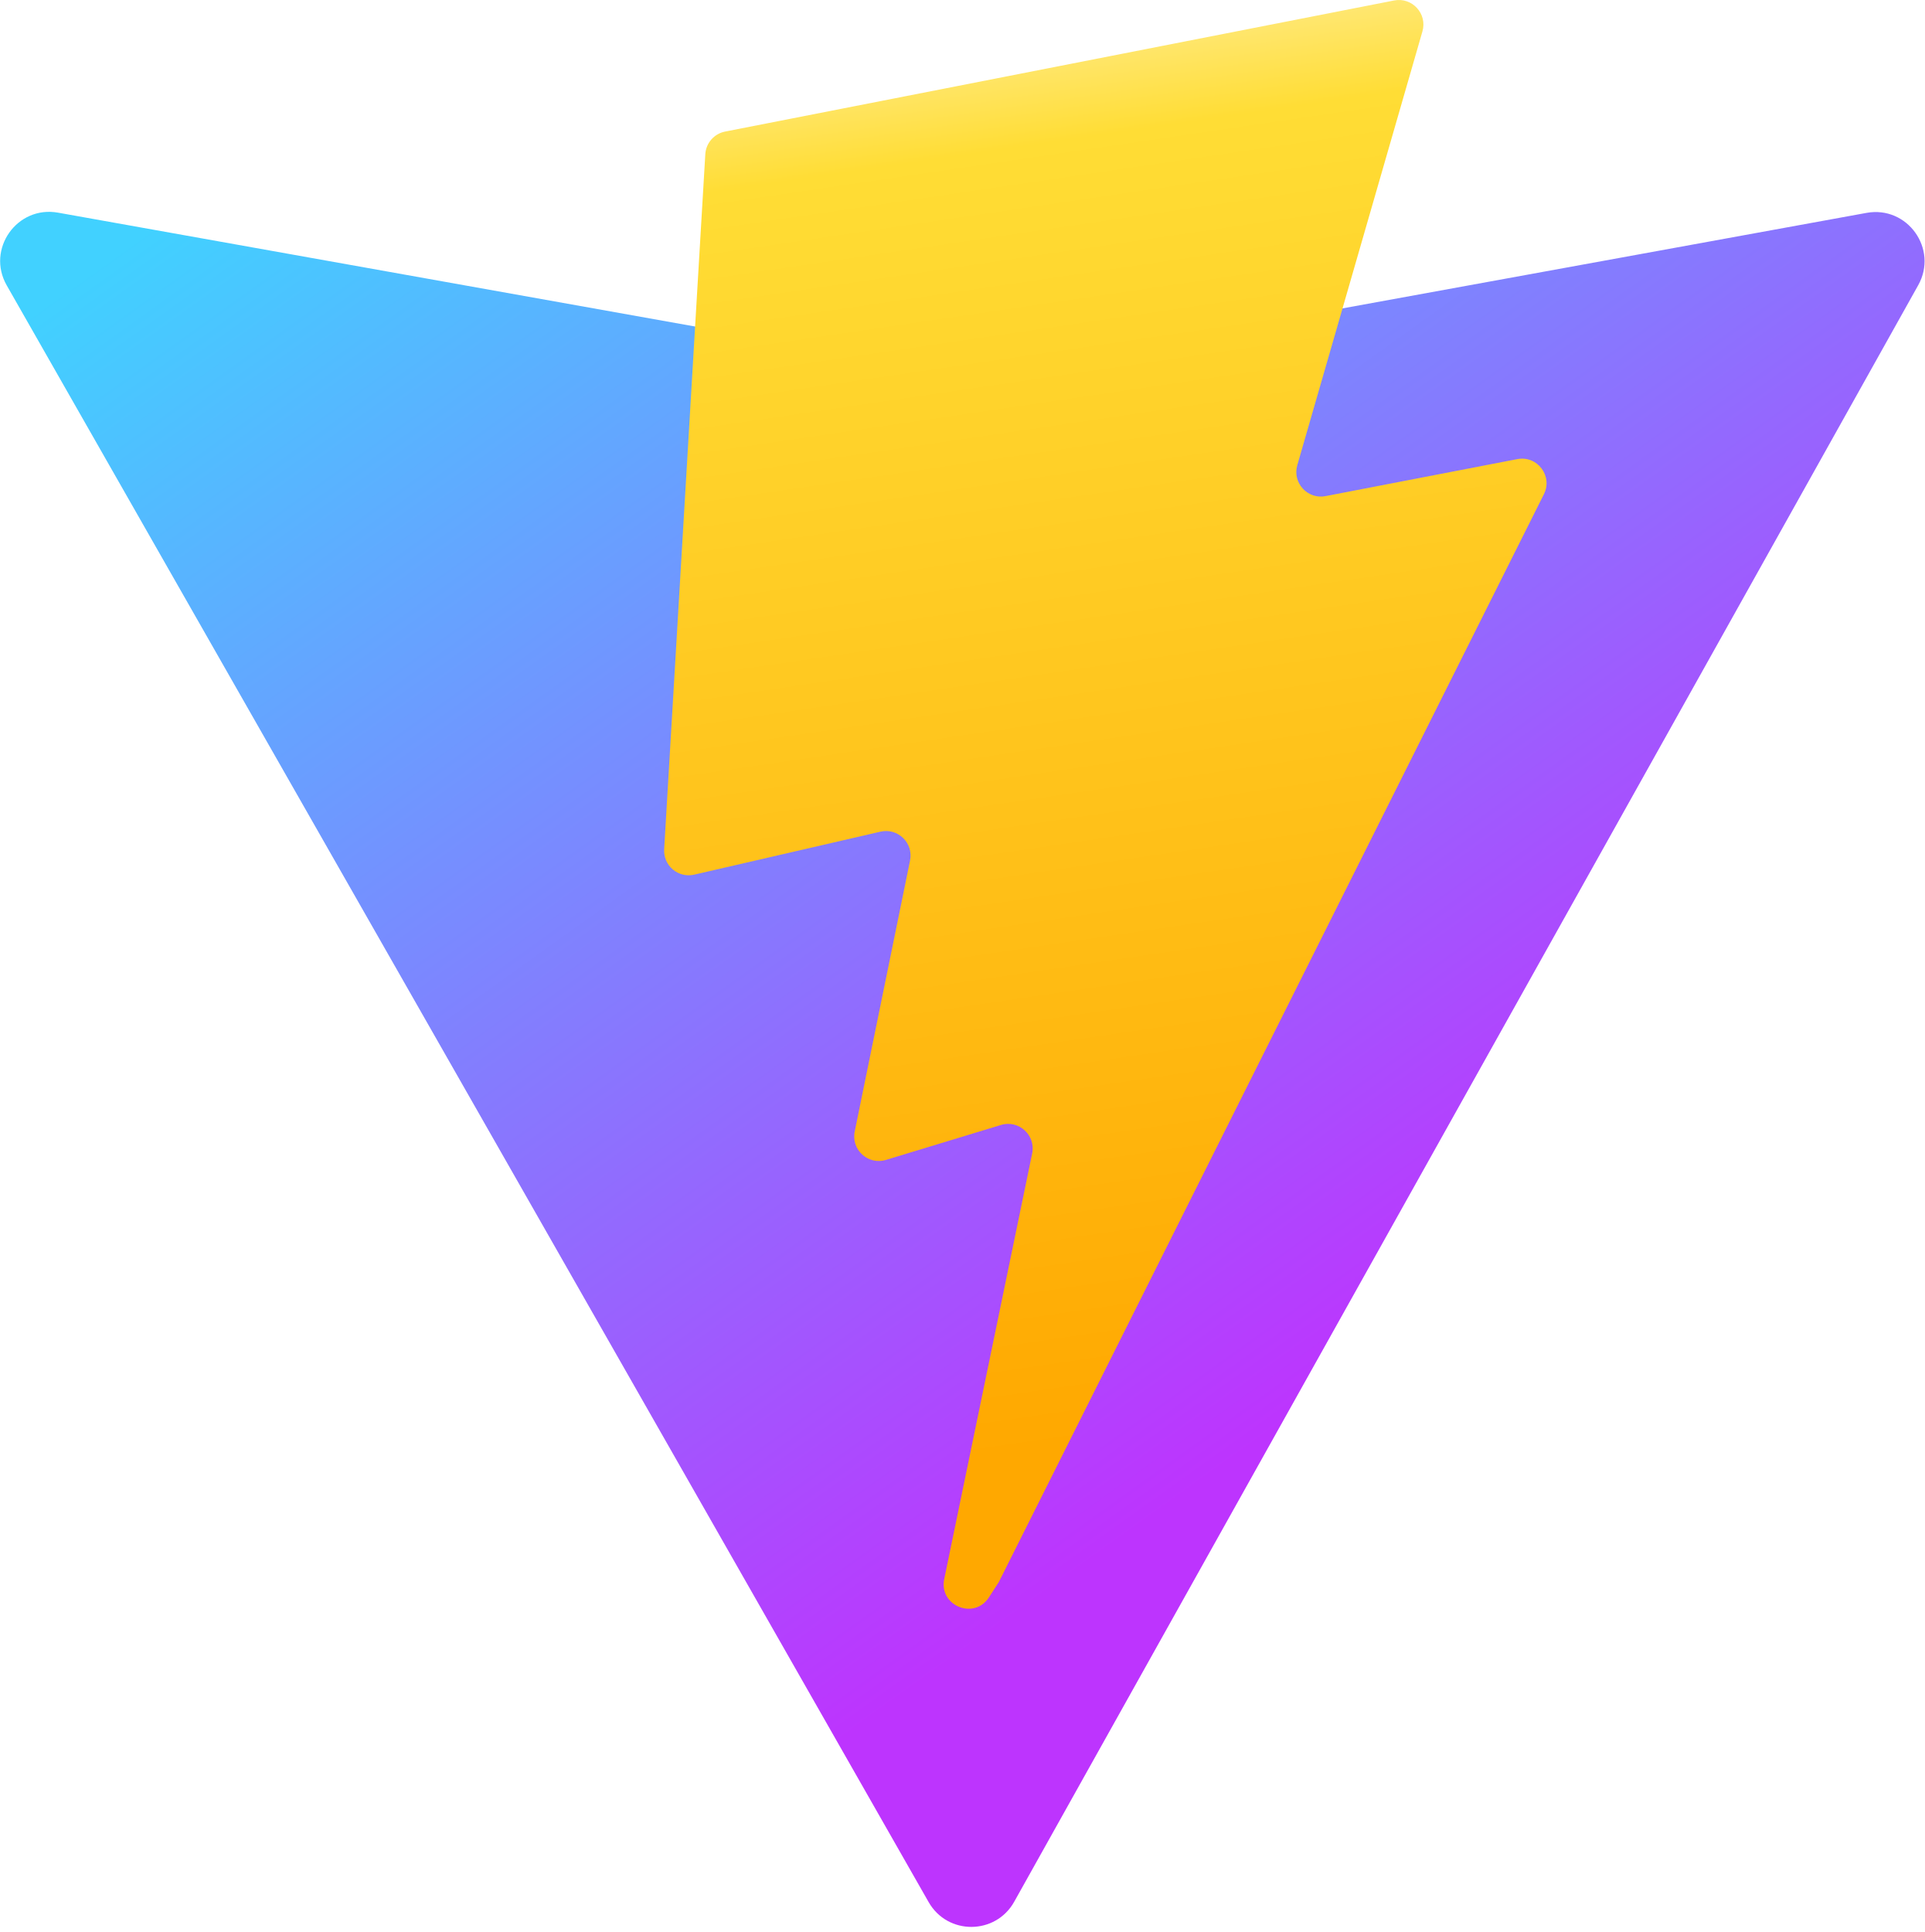
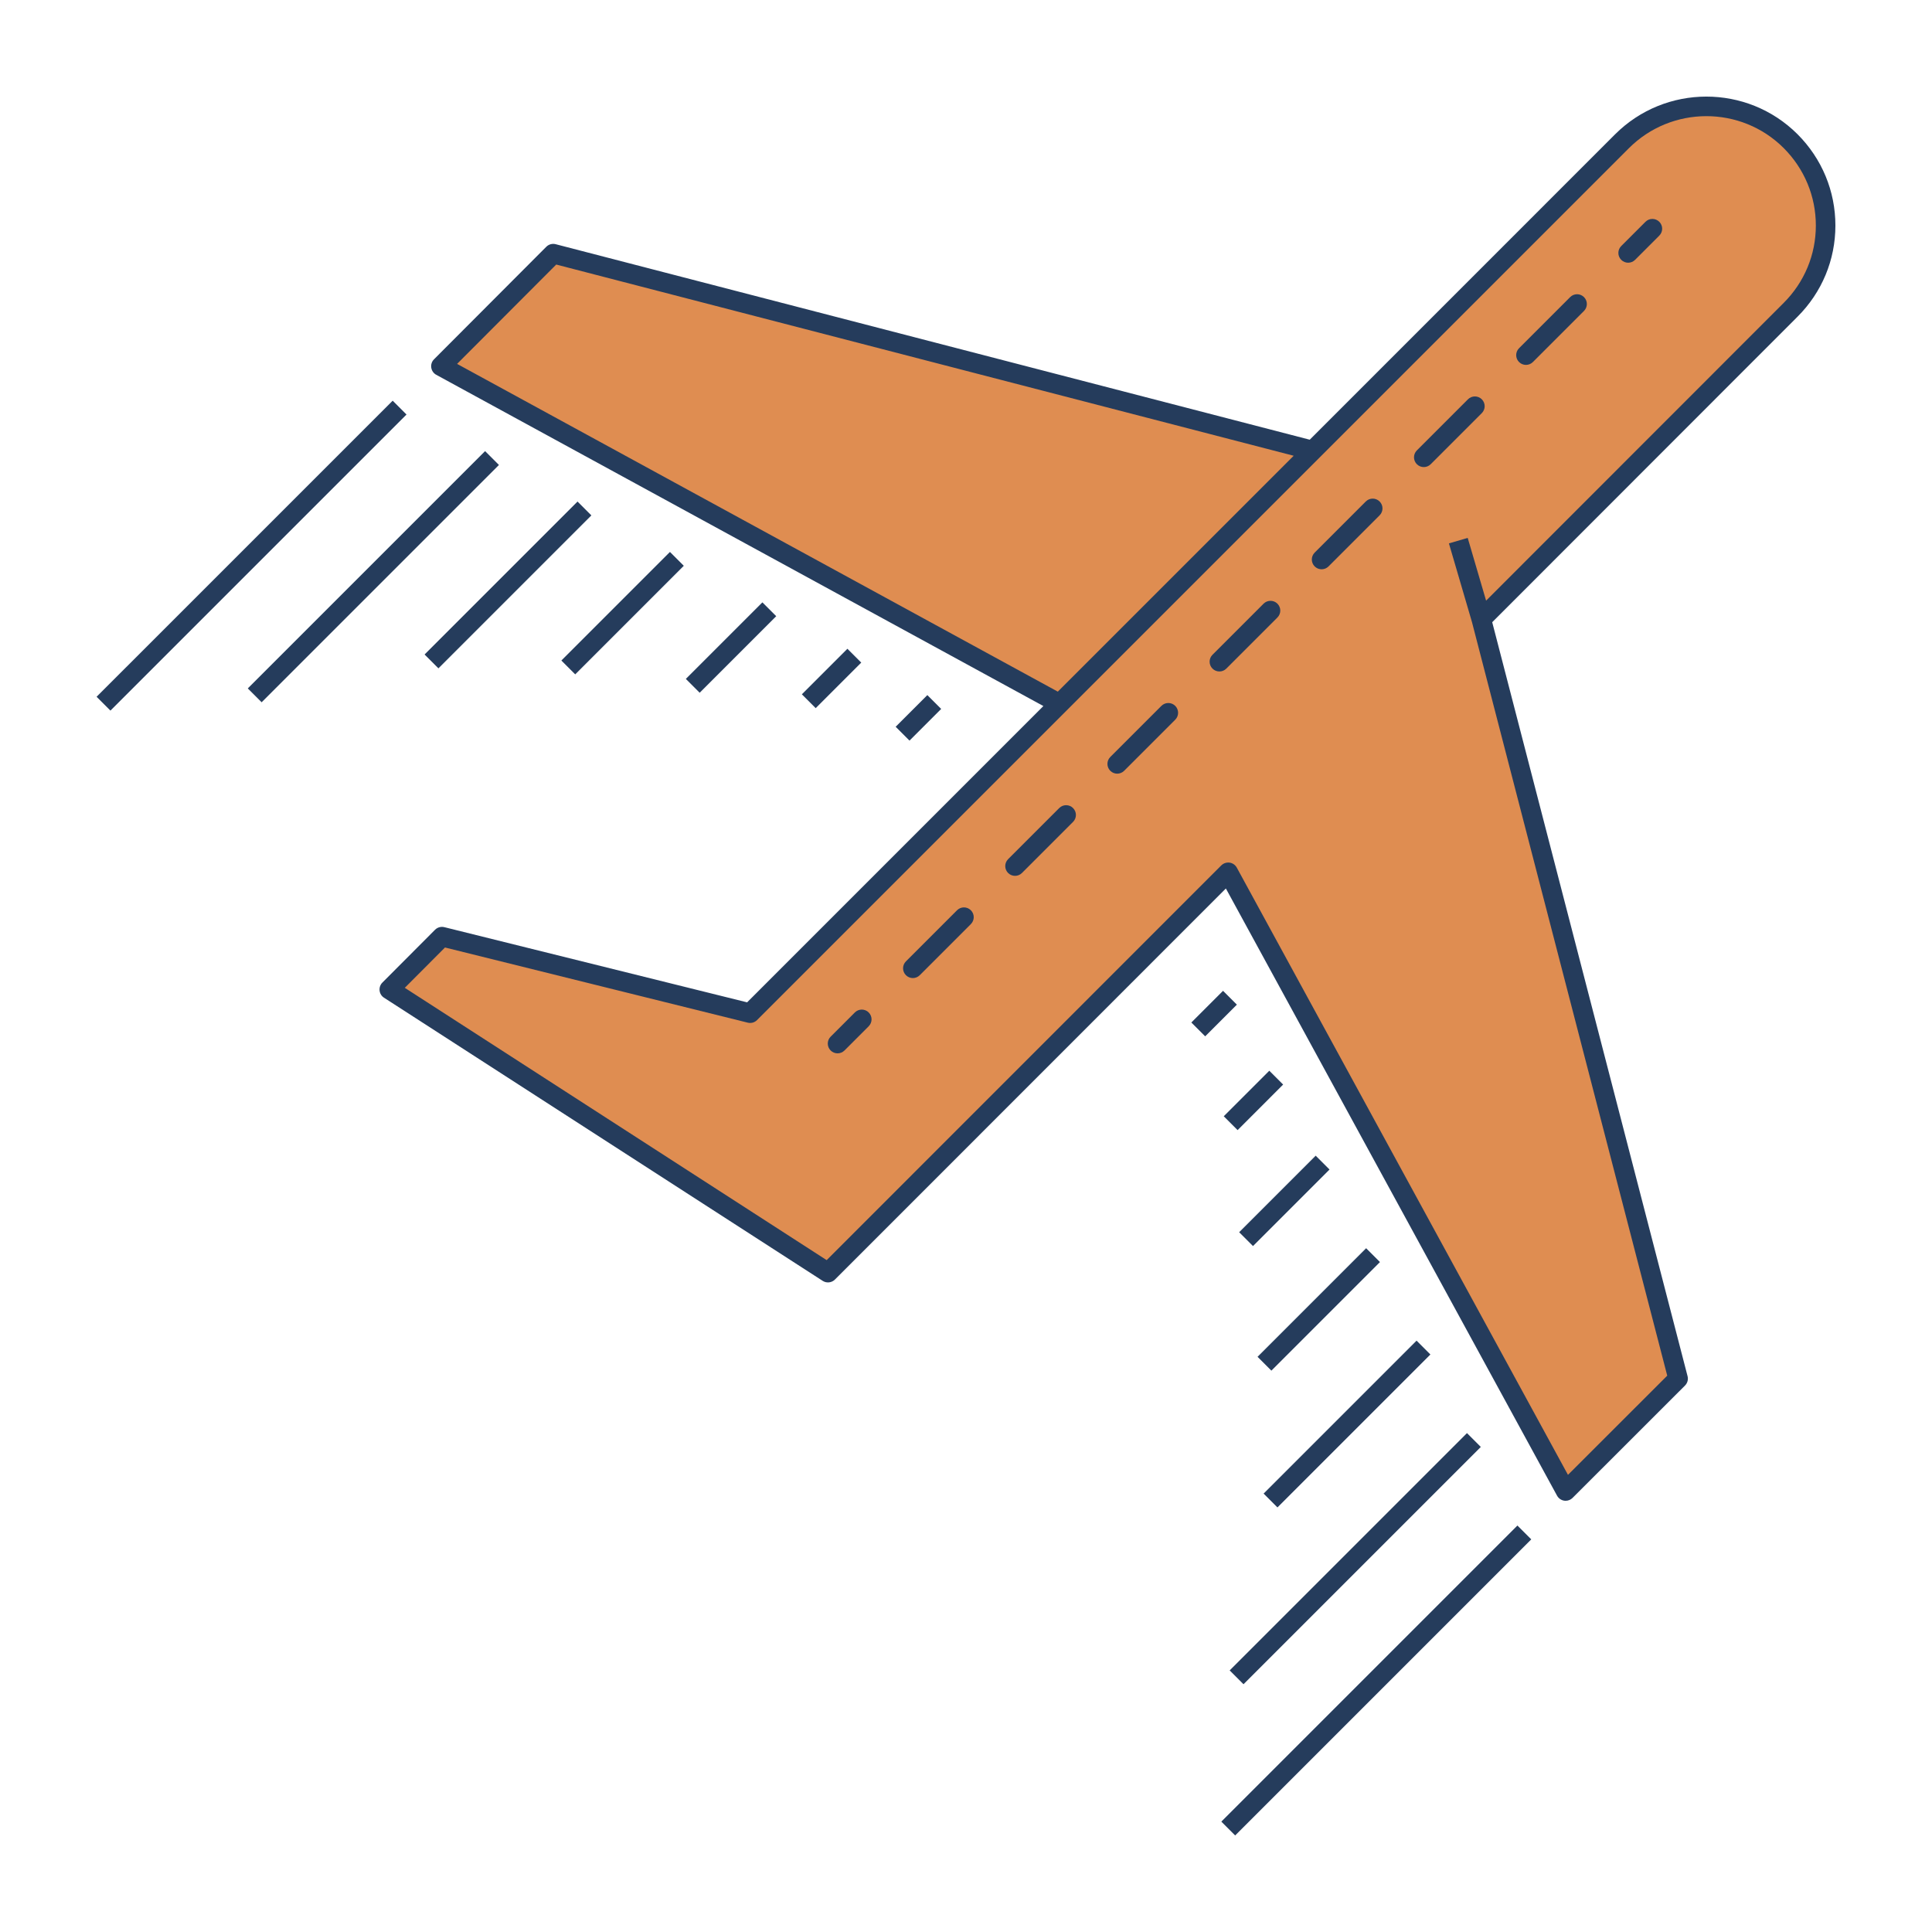
- <svg xmlns="http://www.w3.org/2000/svg" aria-hidden="true" role="img" class="iconify iconify--logos" width="31.88" height="32" preserveAspectRatio="xMidYMid meet" viewBox="0 0 256 257">
-   <defs>
-     <linearGradient id="IconifyId1813088fe1fbc01fb466" x1="-.828%" x2="57.636%" y1="7.652%" y2="78.411%">
-       <stop offset="0%" stop-color="#41D1FF" />
-       <stop offset="100%" stop-color="#BD34FE" />
-     </linearGradient>
-     <linearGradient id="IconifyId1813088fe1fbc01fb467" x1="43.376%" x2="50.316%" y1="2.242%" y2="89.03%">
-       <stop offset="0%" stop-color="#FFEA83" />
-       <stop offset="8.333%" stop-color="#FFDD35" />
-       <stop offset="100%" stop-color="#FFA800" />
-     </linearGradient>
-   </defs>
-   <path fill="url(#IconifyId1813088fe1fbc01fb466)" d="M255.153 37.938L134.897 252.976c-2.483 4.44-8.862 4.466-11.382.048L.875 37.958c-2.746-4.814 1.371-10.646 6.827-9.67l120.385 21.517a6.537 6.537 0 0 0 2.322-.004l117.867-21.483c5.438-.991 9.574 4.796 6.877 9.62Z" />
-   <path fill="url(#IconifyId1813088fe1fbc01fb467)" d="M185.432.063L96.44 17.501a3.268 3.268 0 0 0-2.634 3.014l-5.474 92.456a3.268 3.268 0 0 0 3.997 3.378l24.777-5.718c2.318-.535 4.413 1.507 3.936 3.838l-7.361 36.047c-.495 2.426 1.782 4.5 4.151 3.78l15.304-4.649c2.372-.72 4.652 1.36 4.15 3.788l-11.698 56.621c-.732 3.542 3.979 5.473 5.943 2.437l1.313-2.028l72.516-144.72c1.215-2.423-.88-5.186-3.54-4.672l-25.505 4.922c-2.396.462-4.435-1.77-3.759-4.114l16.646-57.705c.677-2.35-1.37-4.583-3.769-4.113Z" />
+ <svg xmlns="http://www.w3.org/2000/svg" version="1.1" id="Layer_1" viewBox="0 0 100 100" enable-background="new 0 0 100 100" xml:space="preserve" width="800px" height="800px" fill="#000000">
+   <g id="SVGRepo_bgCarrier" stroke-width="0" />
+   <g id="SVGRepo_tracerCarrier" stroke-linecap="round" stroke-linejoin="round" />
+   <g id="SVGRepo_iconCarrier">
+     <g>
+       <path fill="#df8d51" d="M83.951,7.314L67.945,23.322L28.636,13.13l-5.812,5.826l32.019,17.469L38.827,52.441l-15.95-3.96 l-2.726,2.734l22.706,14.656l20.715-20.72l17.466,32.022l5.821-5.817L76.674,32.052l16.003-16.012 c2.421-2.417,2.421-6.312,0.004-8.734C90.268,4.897,86.369,4.897,83.951,7.314z" />
+       <polygon fill="#df8d51" points="28.636,13.13 22.823,18.956 54.842,36.425 67.945,23.322 " />
+       <g>
+         <rect x="2.184" y="28.253" transform="matrix(0.7071 -0.7071 0.7071 0.7071 -16.5225 17.6312)" fill="#253c5c" width="21.673" height="1.013" />
+         <rect x="10.64" y="29.342" transform="matrix(0.7071 -0.7071 0.7071 0.7071 -15.4458 22.4088)" fill="#253c5c" width="17.371" height="1.013" />
+         <rect x="20.695" y="29.769" transform="matrix(0.7071 -0.7071 0.7071 0.7071 -13.7068 27.4606)" fill="#253c5c" width="11.196" height="1.013" />
+         <rect x="28.251" y="31.231" transform="matrix(0.7071 -0.7071 0.7071 0.7071 -13.003 32.0813)" fill="#253c5c" width="7.948" height="1.013" />
+         <rect x="35.037" y="33.012" transform="matrix(0.7071 -0.7071 0.7071 0.7071 -12.6183 36.572)" fill="#253c5c" width="5.603" height="1.013" />
+         <rect x="41.375" y="34.611" transform="matrix(0.7071 -0.7071 0.7071 0.7071 -12.2254 40.72)" fill="#253c5c" width="3.334" height="1.013" />
+         <rect x="46.378" y="36.648" transform="matrix(0.7071 -0.7071 0.7071 0.7071 -12.3484 44.4978)" fill="#253c5c" width="2.319" height="1.013" />
+       </g>
+       <g>
+         <rect x="60.401" y="86.473" transform="matrix(0.7071 -0.7071 0.7071 0.7071 -40.6388 75.8509)" fill="#253c5c" width="21.674" height="1.013" />
+         <rect x="61.463" y="80.167" transform="matrix(0.7071 -0.7071 0.7071 0.7071 -36.4988 73.2337)" fill="#253c5c" width="17.37" height="1.013" />
+         <rect x="64.124" y="73.199" transform="matrix(0.7071 -0.7071 0.7071 0.7071 -31.6969 70.891)" fill="#253c5c" width="11.196" height="1.013" />
+         <rect x="64.285" y="67.267" transform="matrix(0.7071 -0.7071 0.7071 0.7071 -27.9301 68.1193)" fill="#253c5c" width="7.948" height="1.013" />
+         <rect x="63.677" y="61.653" transform="matrix(0.7071 -0.7071 0.7071 0.7071 -24.4823 65.2101)" fill="#253c5c" width="5.602" height="1.013" />
+         <rect x="63.212" y="56.449" transform="matrix(0.7071 -0.7071 0.7071 0.7071 -21.271 62.5603)" fill="#253c5c" width="3.334" height="1.013" />
+         <rect x="61.683" y="51.954" transform="matrix(0.7071 -0.7071 0.7071 0.7071 -18.6886 59.804)" fill="#253c5c" width="2.319" height="1.013" />
+       </g>
+       <g>
+         <path fill="#253c5c" d="M85.885,11.48c-0.198-0.198-0.518-0.198-0.716,0l-1.254,1.254c-0.198,0.198-0.198,0.518,0,0.716 c0.099,0.099,0.229,0.148,0.358,0.148s0.259-0.049,0.358-0.148l1.254-1.254C86.083,11.998,86.083,11.678,85.885,11.48z" />
+         <path fill="#253c5c" d="M54.825,41.825l-2.645,2.645c-0.198,0.198-0.198,0.518,0,0.716c0.099,0.099,0.228,0.148,0.358,0.148 c0.13,0,0.259-0.049,0.358-0.148l2.645-2.645c0.198-0.198,0.198-0.518,0-0.716C55.343,41.627,55.023,41.627,54.825,41.825z" />
+         <path fill="#253c5c" d="M65.403,31.246l-2.645,2.645c-0.198,0.198-0.198,0.518,0,0.716c0.099,0.099,0.228,0.148,0.358,0.148 s0.259-0.049,0.358-0.148l2.645-2.645c0.198-0.198,0.198-0.518,0-0.716C65.922,31.049,65.601,31.049,65.403,31.246z" />
+         <path fill="#253c5c" d="M70.693,25.957l-2.645,2.645c-0.198,0.198-0.198,0.518,0,0.716c0.099,0.099,0.229,0.148,0.358,0.148 s0.259-0.049,0.358-0.148l2.645-2.645c0.198-0.198,0.198-0.518,0-0.716C71.211,25.759,70.891,25.759,70.693,25.957z" />
+         <path fill="#253c5c" d="M81.271,15.378l-2.645,2.645c-0.198,0.198-0.198,0.518,0,0.716c0.099,0.099,0.229,0.148,0.358,0.148 s0.259-0.049,0.358-0.148l2.645-2.645c0.198-0.198,0.198-0.518,0-0.716C81.789,15.18,81.469,15.18,81.271,15.378z" />
+         <path fill="#253c5c" d="M75.982,20.667l-2.645,2.645c-0.198,0.198-0.198,0.518,0,0.716c0.099,0.099,0.229,0.148,0.358,0.148 s0.259-0.049,0.358-0.148l2.645-2.645c0.198-0.198,0.198-0.518,0-0.716C76.5,20.47,76.18,20.47,75.982,20.667z" />
+         <path fill="#253c5c" d="M60.114,36.536l-2.645,2.645c-0.198,0.198-0.198,0.518,0,0.716c0.099,0.099,0.228,0.148,0.358,0.148 c0.13,0,0.259-0.049,0.358-0.148l2.645-2.645c0.198-0.198,0.198-0.518,0-0.716C60.633,36.338,60.312,36.338,60.114,36.536z" />
+         <path fill="#253c5c" d="M49.536,47.115l-2.645,2.645c-0.198,0.198-0.198,0.518,0,0.716c0.099,0.099,0.228,0.149,0.358,0.149 c0.13,0,0.259-0.05,0.358-0.149l2.645-2.645c0.198-0.198,0.198-0.518,0-0.716C50.054,46.917,49.734,46.917,49.536,47.115z" />
+         <path fill="#253c5c" d="M44.247,52.404l-1.253,1.253c-0.198,0.198-0.198,0.518,0,0.716c0.099,0.099,0.229,0.148,0.358,0.148 c0.13,0,0.259-0.049,0.358-0.148l1.253-1.253c0.198-0.198,0.198-0.518,0-0.716S44.445,52.207,44.247,52.404z" />
+       </g>
+       <path fill="#253c5c" d="M95,11.674c0-1.781-0.696-3.459-1.961-4.727c-2.604-2.6-6.841-2.596-9.446,0.009L67.792,22.759 L28.763,12.64c-0.173-0.046-0.359,0.005-0.486,0.132l-5.813,5.826c-0.113,0.113-0.166,0.273-0.142,0.43 c0.023,0.158,0.118,0.296,0.259,0.372l31.424,17.145L38.671,51.881L22.999,47.99c-0.173-0.042-0.355,0.008-0.481,0.134 l-2.726,2.734c-0.108,0.108-0.161,0.26-0.145,0.412c0.016,0.152,0.1,0.289,0.229,0.371l22.706,14.656 c0.199,0.129,0.463,0.102,0.633-0.067l20.236-20.242l17.142,31.428c0.077,0.14,0.214,0.236,0.372,0.259 c0.024,0.003,0.048,0.005,0.072,0.005c0.133,0,0.262-0.052,0.358-0.148l5.821-5.817c0.127-0.127,0.177-0.312,0.132-0.485 L77.237,32.205l15.797-15.807C94.302,15.133,95,13.456,95,11.674z M28.79,13.693l38.171,9.897L54.752,35.799L23.659,18.835 L28.79,13.693z M76.92,31.089l-0.952-3.248l-0.972,0.285l1.192,4.069l0,0l10.108,39.009l-5.138,5.134L64.016,44.908 c-0.077-0.14-0.215-0.236-0.372-0.259c-0.024-0.003-0.048-0.005-0.072-0.005c-0.134,0-0.263,0.053-0.358,0.148L42.788,65.224 L20.952,51.129l2.081-2.087l15.672,3.891c0.173,0.043,0.355-0.008,0.48-0.134L55.2,36.783L68.303,23.68L84.31,7.672 c2.21-2.21,5.805-2.213,8.013-0.009c1.074,1.076,1.665,2.5,1.665,4.011c0,1.511-0.593,2.934-1.668,4.007L76.92,31.089z" />
+     </g>
+   </g>
</svg>
